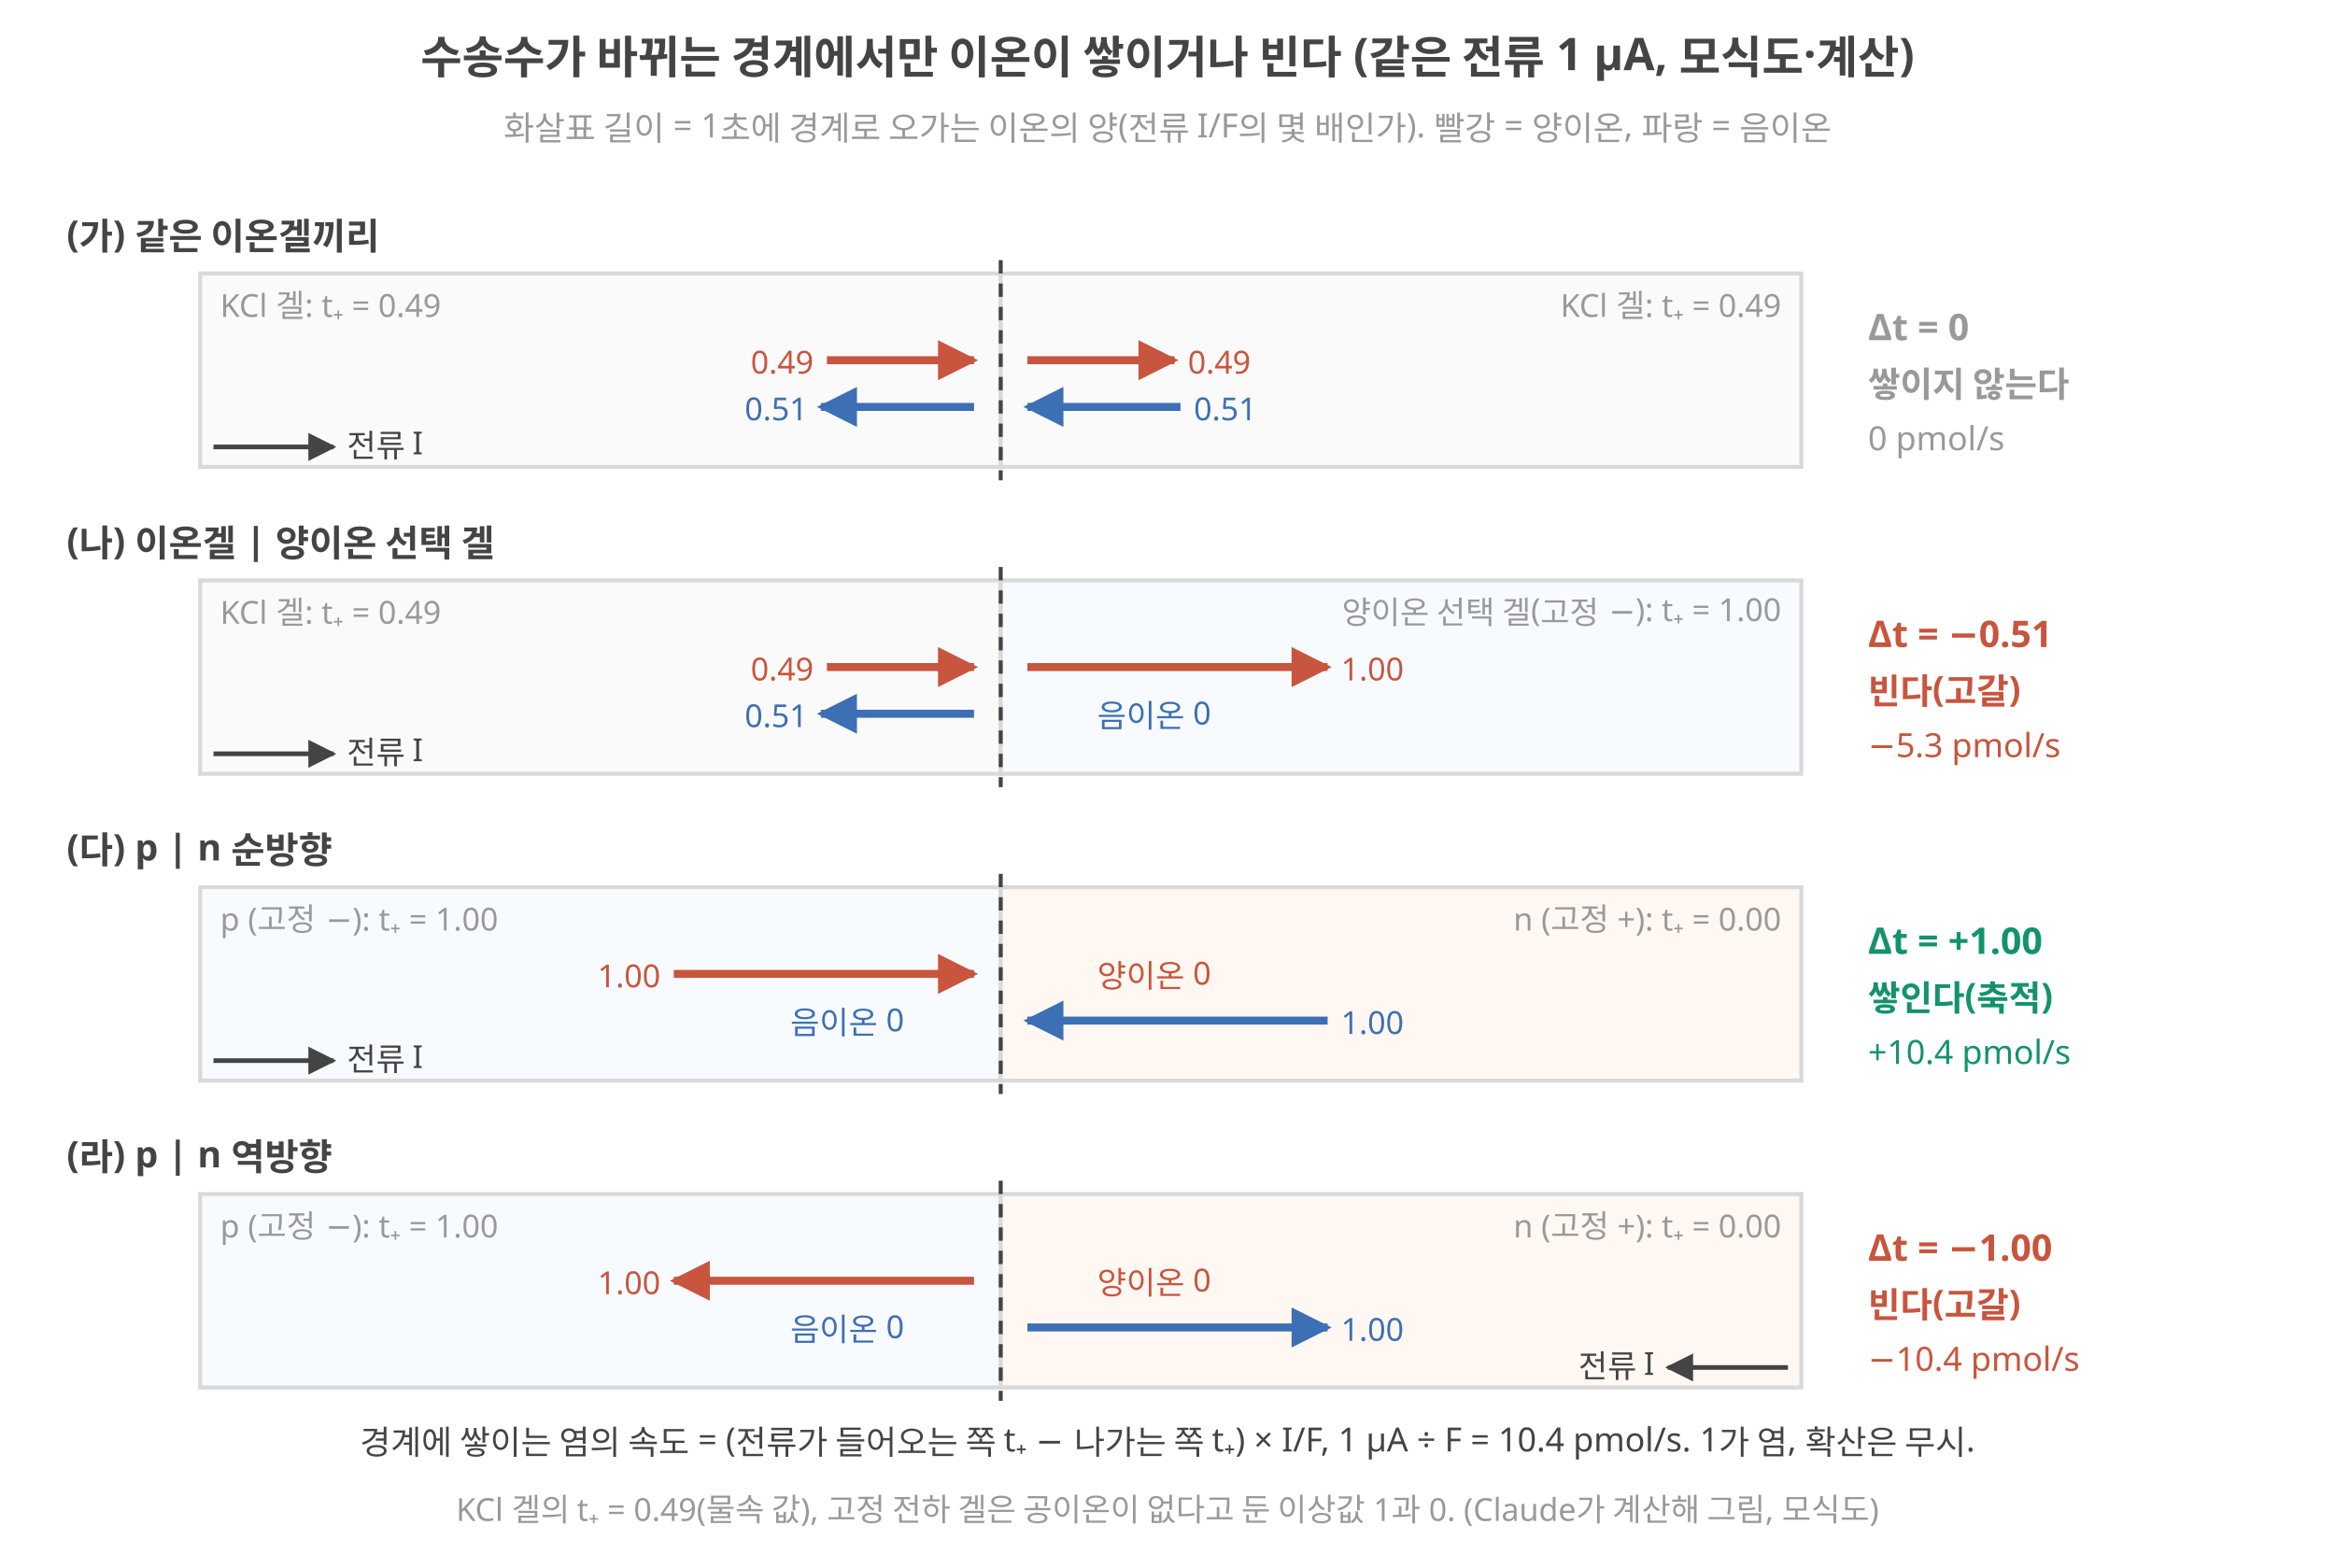
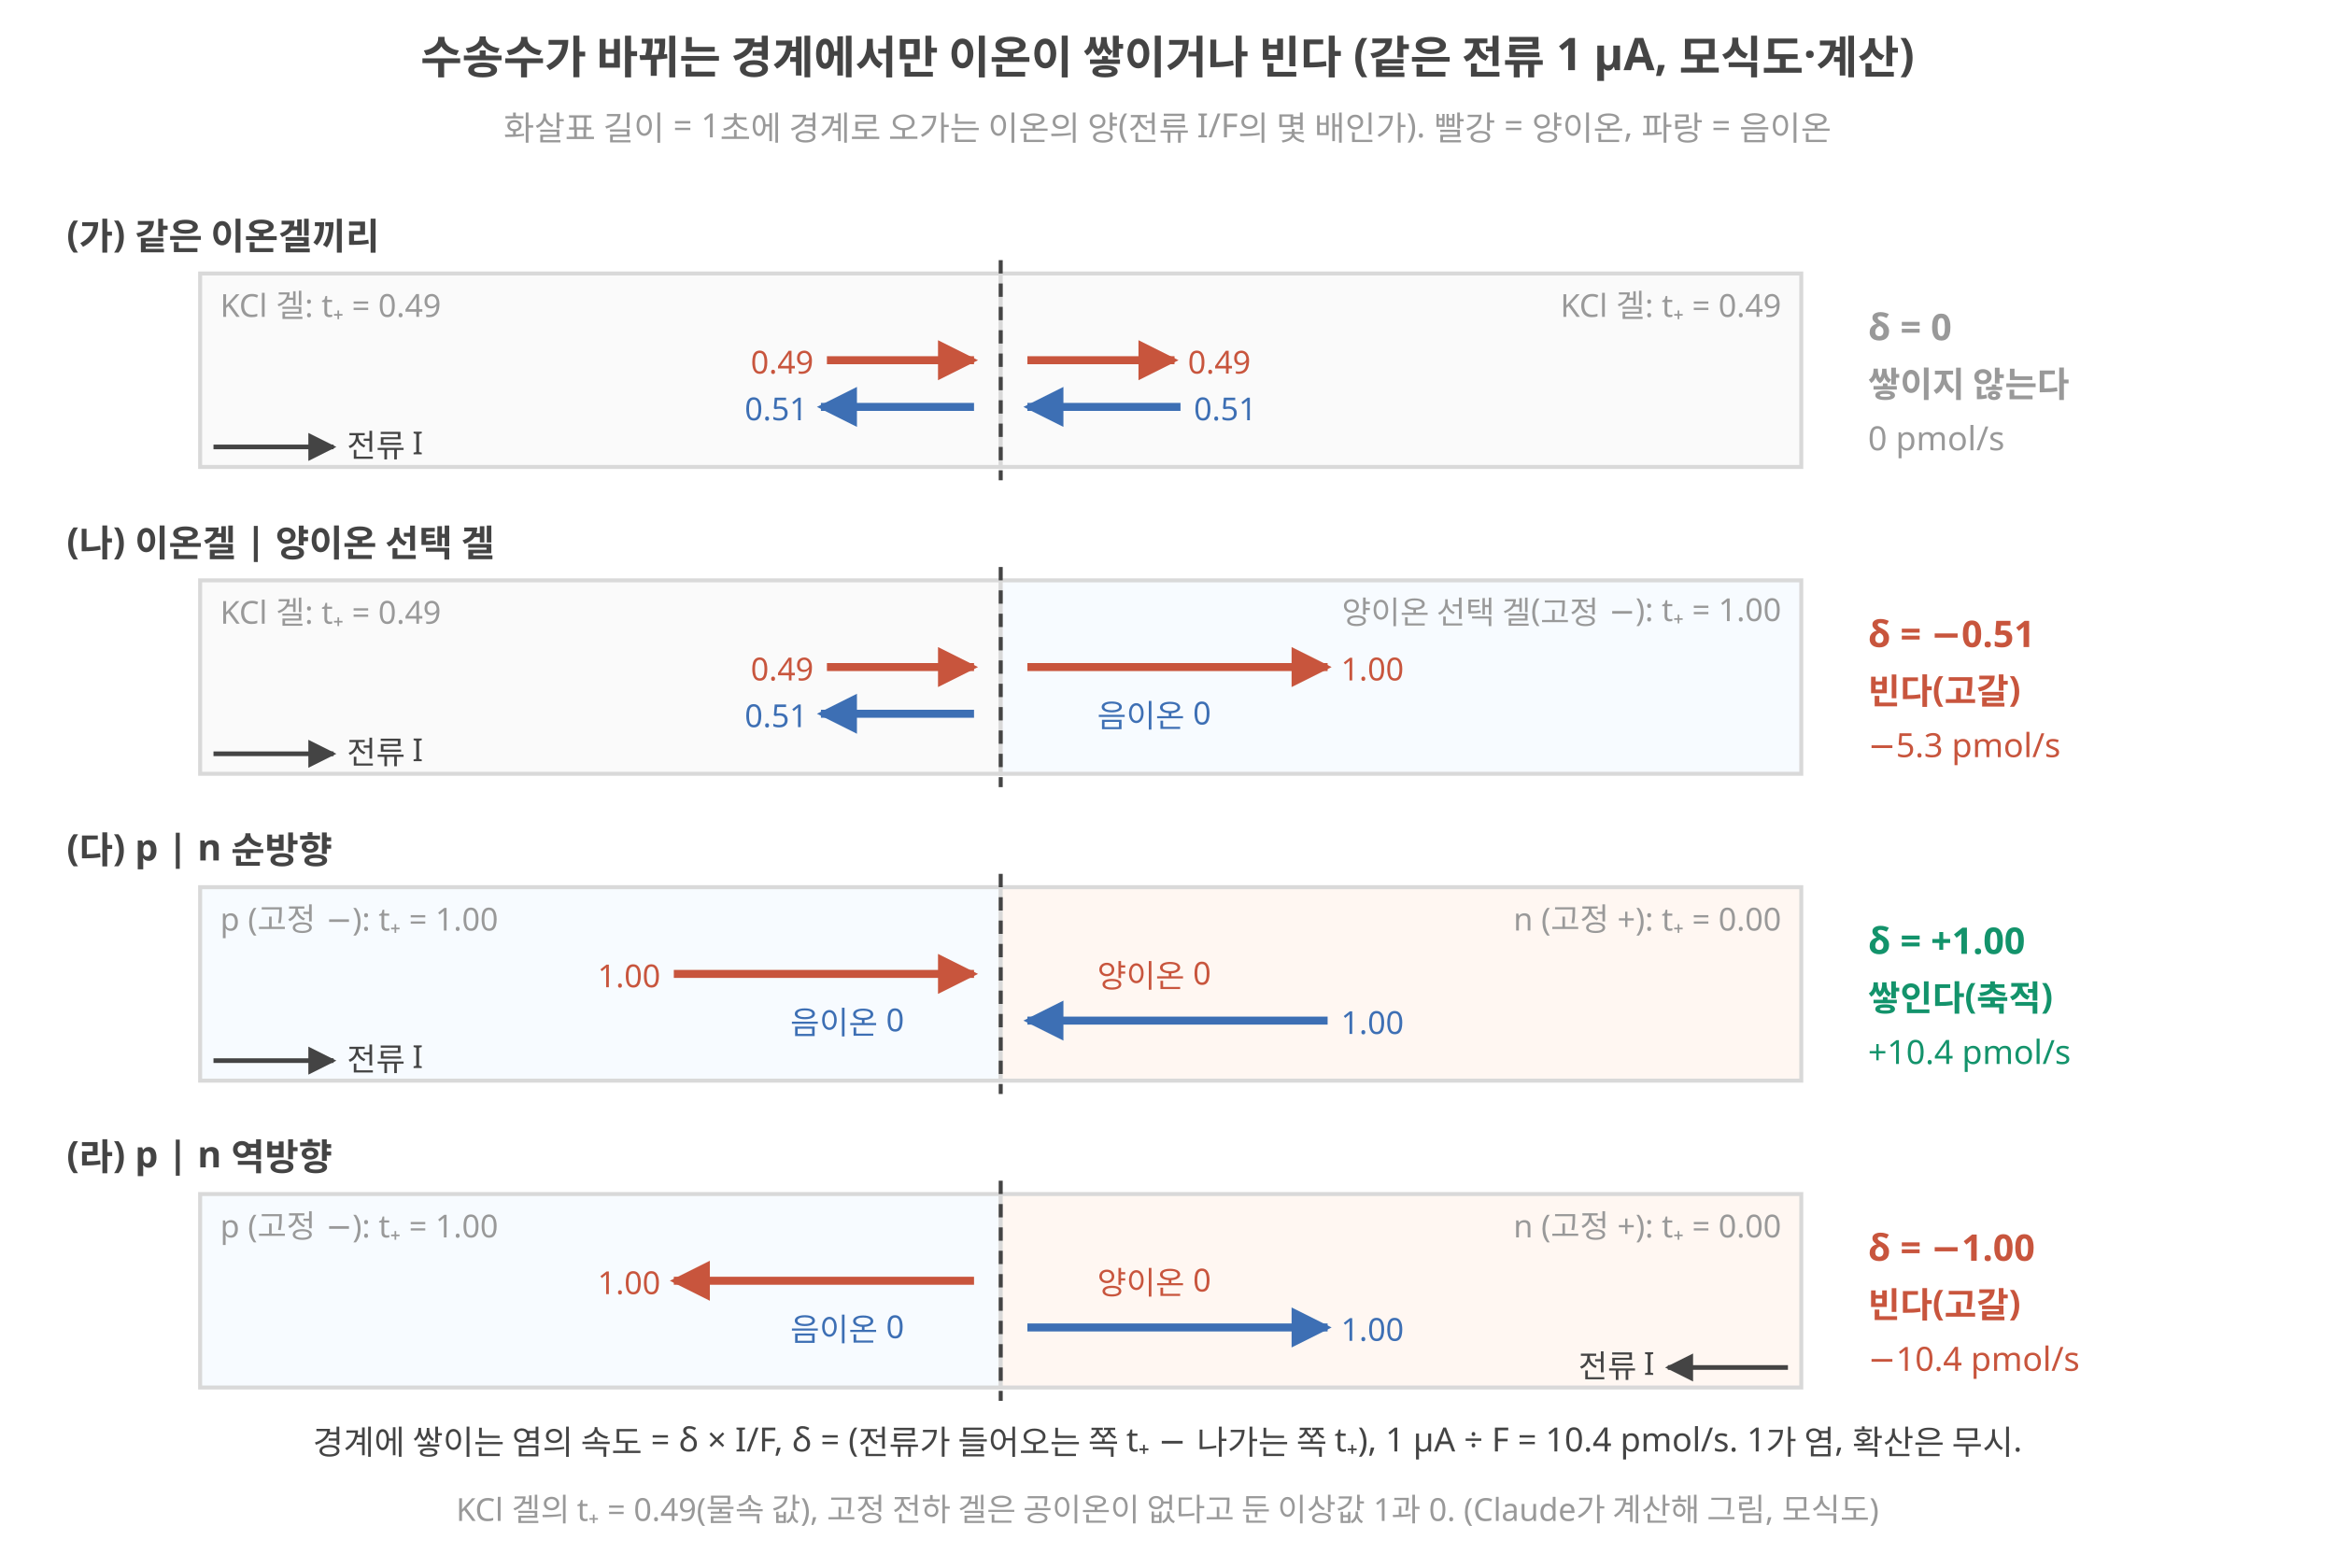
<svg xmlns="http://www.w3.org/2000/svg" viewBox="0 0 700 470" width="100%" font-family="Noto Sans KR, Malgun Gothic, sans-serif" font-size="13" fill="#444">
  <defs>
    <marker id="arr_r" viewBox="0 0 10 10" refX="9" refY="5" markerWidth="5" markerHeight="5" orient="auto">
      <path d="M0,0 L10,5 L0,10 z" fill="#c8553d" />
    </marker>
    <marker id="arr_b" viewBox="0 0 10 10" refX="9" refY="5" markerWidth="5" markerHeight="5" orient="auto">
      <path d="M0,0 L10,5 L0,10 z" fill="#3d6fb4" />
    </marker>
    <marker id="arr_k" viewBox="0 0 10 10" refX="9" refY="5" markerWidth="6" markerHeight="6" orient="auto">
      <path d="M0,0 L10,5 L0,10 z" fill="#444" />
    </marker>
  </defs>
  <text x="350.0" y="22.0" font-size="13.5" fill="#444" text-anchor="middle" font-weight="bold">수송수가 바뀌는 경계에서만 이온이 쌓이거나 빈다 (같은 전류 1 µA, 모식도·계산)</text>
  <text x="350.0" y="42.0" font-size="10" fill="#999" text-anchor="middle" font-weight="normal">화살표 길이 = 1초에 경계로 오가는 이온의 양(전류 I/F의 몇 배인가). 빨강 = 양이온, 파랑 = 음이온</text>
  <text x="20.0" y="74.0" font-size="11" fill="#444" text-anchor="start" font-weight="bold">(가) 같은 이온겔끼리</text>
  <rect x="60.0" y="82.0" width="240.0" height="58.0" rx="0" fill="#fafafa" stroke="#d9d9d9" stroke-width="1.2" />
  <rect x="300.0" y="82.0" width="240.0" height="58.0" rx="0" fill="#fafafa" stroke="#d9d9d9" stroke-width="1.2" />
  <line x1="300.0" y1="78.0" x2="300.0" y2="144.0" stroke="#444" stroke-width="1.2" stroke-dasharray="4 3" />
  <text x="66.0" y="95.0" font-size="9.5" fill="#999" text-anchor="start" font-weight="normal">KCl 겔: t₊ = 0.49</text>
  <text x="534.0" y="95.0" font-size="9.5" fill="#999" text-anchor="end" font-weight="normal">KCl 겔: t₊ = 0.49</text>
  <line x1="64.0" y1="134.0" x2="100.0" y2="134.0" stroke="#444" stroke-width="1.4" marker-end="url(#arr_k)" />
  <text x="104.0" y="137.0" font-size="9.5" fill="#444" text-anchor="start" font-weight="normal">전류 I</text>
  <line x1="247.9" y1="108.0" x2="292.0" y2="108.0" stroke="#c8553d" stroke-width="2.4" marker-end="url(#arr_r)" />
  <text x="243.9" y="112.0" font-size="9.5" fill="#c8553d" text-anchor="end" font-weight="normal">0.49</text>
  <line x1="292.0" y1="122.0" x2="246.1" y2="122.0" stroke="#3d6fb4" stroke-width="2.4" marker-end="url(#arr_b)" />
  <text x="242.1" y="126.0" font-size="9.5" fill="#3d6fb4" text-anchor="end" font-weight="normal">0.51</text>
  <line x1="308.0" y1="108.0" x2="352.1" y2="108.0" stroke="#c8553d" stroke-width="2.4" marker-end="url(#arr_r)" />
  <text x="356.1" y="112.0" font-size="9.5" fill="#c8553d" text-anchor="start" font-weight="normal">0.49</text>
  <line x1="353.9" y1="122.0" x2="308.0" y2="122.0" stroke="#3d6fb4" stroke-width="2.4" marker-end="url(#arr_b)" />
  <text x="357.9" y="126.0" font-size="9.5" fill="#3d6fb4" text-anchor="start" font-weight="normal">0.51</text>
-   <text x="560.0" y="102.0" font-size="11" fill="#999" text-anchor="start" font-weight="bold">Δt = 0</text>
+   <text x="560.0" y="102.0" font-size="11" fill="#999" text-anchor="start" font-weight="bold">δ = 0</text>
  <text x="560.0" y="119.0" font-size="10.5" fill="#999" text-anchor="start" font-weight="bold">쌓이지 않는다</text>
  <text x="560.0" y="135.0" font-size="10" fill="#999" text-anchor="start" font-weight="normal">0 pmol/s</text>
  <text x="20.0" y="166.0" font-size="11" fill="#444" text-anchor="start" font-weight="bold">(나) 이온겔 | 양이온 선택 겔</text>
  <rect x="60.0" y="174.0" width="240.0" height="58.0" rx="0" fill="#fafafa" stroke="#d9d9d9" stroke-width="1.2" />
  <rect x="300.0" y="174.0" width="240.0" height="58.0" rx="0" fill="#f7fbff" stroke="#d9d9d9" stroke-width="1.2" />
  <line x1="300.0" y1="170.0" x2="300.0" y2="236.0" stroke="#444" stroke-width="1.2" stroke-dasharray="4 3" />
  <text x="66.0" y="187.0" font-size="9.5" fill="#999" text-anchor="start" font-weight="normal">KCl 겔: t₊ = 0.49</text>
  <text x="534.0" y="187.0" font-size="9.5" fill="#999" text-anchor="end" font-weight="normal">양이온 선택 겔(고정 −): t₊ = 1.00</text>
  <line x1="64.0" y1="226.0" x2="100.0" y2="226.0" stroke="#444" stroke-width="1.4" marker-end="url(#arr_k)" />
  <text x="104.0" y="229.0" font-size="9.5" fill="#444" text-anchor="start" font-weight="normal">전류 I</text>
  <line x1="247.9" y1="200.0" x2="292.0" y2="200.0" stroke="#c8553d" stroke-width="2.4" marker-end="url(#arr_r)" />
  <text x="243.9" y="204.0" font-size="9.5" fill="#c8553d" text-anchor="end" font-weight="normal">0.49</text>
  <line x1="292.0" y1="214.0" x2="246.1" y2="214.0" stroke="#3d6fb4" stroke-width="2.4" marker-end="url(#arr_b)" />
  <text x="242.1" y="218.0" font-size="9.5" fill="#3d6fb4" text-anchor="end" font-weight="normal">0.51</text>
  <line x1="308.0" y1="200.0" x2="398.0" y2="200.0" stroke="#c8553d" stroke-width="2.4" marker-end="url(#arr_r)" />
  <text x="402.0" y="204.0" font-size="9.5" fill="#c8553d" text-anchor="start" font-weight="normal">1.00</text>
  <text x="346.0" y="218.0" font-size="9.5" fill="#3d6fb4" text-anchor="middle" font-weight="normal">음이온 0</text>
-   <text x="560.0" y="194.0" font-size="11" fill="#c8553d" text-anchor="start" font-weight="bold">Δt = −0.51</text>
+   <text x="560.0" y="194.0" font-size="11" fill="#c8553d" text-anchor="start" font-weight="bold">δ = −0.51</text>
  <text x="560.0" y="211.0" font-size="10.5" fill="#c8553d" text-anchor="start" font-weight="bold">빈다(고갈)</text>
  <text x="560.0" y="227.0" font-size="10" fill="#c8553d" text-anchor="start" font-weight="normal">−5.3 pmol/s</text>
  <text x="20.0" y="258.0" font-size="11" fill="#444" text-anchor="start" font-weight="bold">(다) p | n 순방향</text>
  <rect x="60.0" y="266.0" width="240.0" height="58.0" rx="0" fill="#f7fbff" stroke="#d9d9d9" stroke-width="1.2" />
  <rect x="300.0" y="266.0" width="240.0" height="58.0" rx="0" fill="#fff7f2" stroke="#d9d9d9" stroke-width="1.2" />
  <line x1="300.0" y1="262.0" x2="300.0" y2="328.0" stroke="#444" stroke-width="1.2" stroke-dasharray="4 3" />
  <text x="66.0" y="279.0" font-size="9.5" fill="#999" text-anchor="start" font-weight="normal">p (고정 −): t₊ = 1.00</text>
  <text x="534.0" y="279.0" font-size="9.5" fill="#999" text-anchor="end" font-weight="normal">n (고정 +): t₊ = 0.00</text>
  <line x1="64.0" y1="318.0" x2="100.0" y2="318.0" stroke="#444" stroke-width="1.4" marker-end="url(#arr_k)" />
  <text x="104.0" y="321.0" font-size="9.5" fill="#444" text-anchor="start" font-weight="normal">전류 I</text>
  <line x1="202.0" y1="292.0" x2="292.0" y2="292.0" stroke="#c8553d" stroke-width="2.4" marker-end="url(#arr_r)" />
  <text x="198.0" y="296.0" font-size="9.5" fill="#c8553d" text-anchor="end" font-weight="normal">1.00</text>
  <text x="254.0" y="310.0" font-size="9.5" fill="#3d6fb4" text-anchor="middle" font-weight="normal">음이온 0</text>
  <text x="346.0" y="296.0" font-size="9.5" fill="#c8553d" text-anchor="middle" font-weight="normal">양이온 0</text>
  <line x1="398.0" y1="306.0" x2="308.0" y2="306.0" stroke="#3d6fb4" stroke-width="2.4" marker-end="url(#arr_b)" />
  <text x="402.0" y="310.0" font-size="9.5" fill="#3d6fb4" text-anchor="start" font-weight="normal">1.00</text>
-   <text x="560.0" y="286.0" font-size="11" fill="#13936b" text-anchor="start" font-weight="bold">Δt = +1.00</text>
+   <text x="560.0" y="286.0" font-size="11" fill="#13936b" text-anchor="start" font-weight="bold">δ = +1.00</text>
  <text x="560.0" y="303.0" font-size="10.5" fill="#13936b" text-anchor="start" font-weight="bold">쌓인다(축적)</text>
  <text x="560.0" y="319.0" font-size="10" fill="#13936b" text-anchor="start" font-weight="normal">+10.4 pmol/s</text>
  <text x="20.0" y="350.0" font-size="11" fill="#444" text-anchor="start" font-weight="bold">(라) p | n 역방향</text>
  <rect x="60.0" y="358.0" width="240.0" height="58.0" rx="0" fill="#f7fbff" stroke="#d9d9d9" stroke-width="1.2" />
  <rect x="300.0" y="358.0" width="240.0" height="58.0" rx="0" fill="#fff7f2" stroke="#d9d9d9" stroke-width="1.2" />
  <line x1="300.0" y1="354.0" x2="300.0" y2="420.0" stroke="#444" stroke-width="1.2" stroke-dasharray="4 3" />
  <text x="66.0" y="371.0" font-size="9.5" fill="#999" text-anchor="start" font-weight="normal">p (고정 −): t₊ = 1.00</text>
  <text x="534.0" y="371.0" font-size="9.5" fill="#999" text-anchor="end" font-weight="normal">n (고정 +): t₊ = 0.00</text>
  <line x1="536.0" y1="410.0" x2="500.0" y2="410.0" stroke="#444" stroke-width="1.4" marker-end="url(#arr_k)" />
  <text x="496.0" y="413.0" font-size="9.5" fill="#444" text-anchor="end" font-weight="normal">전류 I</text>
  <line x1="292.0" y1="384.0" x2="202.0" y2="384.0" stroke="#c8553d" stroke-width="2.4" marker-end="url(#arr_r)" />
  <text x="198.0" y="388.0" font-size="9.5" fill="#c8553d" text-anchor="end" font-weight="normal">1.00</text>
  <text x="254.0" y="402.0" font-size="9.5" fill="#3d6fb4" text-anchor="middle" font-weight="normal">음이온 0</text>
  <text x="346.0" y="388.0" font-size="9.5" fill="#c8553d" text-anchor="middle" font-weight="normal">양이온 0</text>
  <line x1="308.0" y1="398.0" x2="398.0" y2="398.0" stroke="#3d6fb4" stroke-width="2.4" marker-end="url(#arr_b)" />
  <text x="402.0" y="402.0" font-size="9.5" fill="#3d6fb4" text-anchor="start" font-weight="normal">1.00</text>
-   <text x="560.0" y="378.0" font-size="11" fill="#c8553d" text-anchor="start" font-weight="bold">Δt = −1.00</text>
+   <text x="560.0" y="378.0" font-size="11" fill="#c8553d" text-anchor="start" font-weight="bold">δ = −1.00</text>
  <text x="560.0" y="395.0" font-size="10.5" fill="#c8553d" text-anchor="start" font-weight="bold">빈다(고갈)</text>
  <text x="560.0" y="411.0" font-size="10" fill="#c8553d" text-anchor="start" font-weight="normal">−10.4 pmol/s</text>
-   <text x="350.0" y="436.0" font-size="10" fill="#444" text-anchor="middle" font-weight="normal">경계에 쌓이는 염의 속도 = (전류가 들어오는 쪽 t₊ − 나가는 쪽 t₊) × I/F,  1 µA ÷ F = 10.4 pmol/s. 1가 염, 확산은 무시.</text>
+   <text x="350.0" y="436.0" font-size="10" fill="#444" text-anchor="middle" font-weight="normal">경계에 쌓이는 염의 속도 = δ × I/F, δ = (전류가 들어오는 쪽 t₊ − 나가는 쪽 t₊),  1 µA ÷ F = 10.4 pmol/s. 1가 염, 확산은 무시.</text>
  <text x="350.0" y="456.0" font-size="9.5" fill="#999" text-anchor="middle" font-weight="normal">KCl 겔의 t₊ = 0.49(물속 값), 고정 전하 겔은 공이온이 없다고 둔 이상값 1과 0. (Claude가 계산해 그림, 모식도)</text>
</svg>
